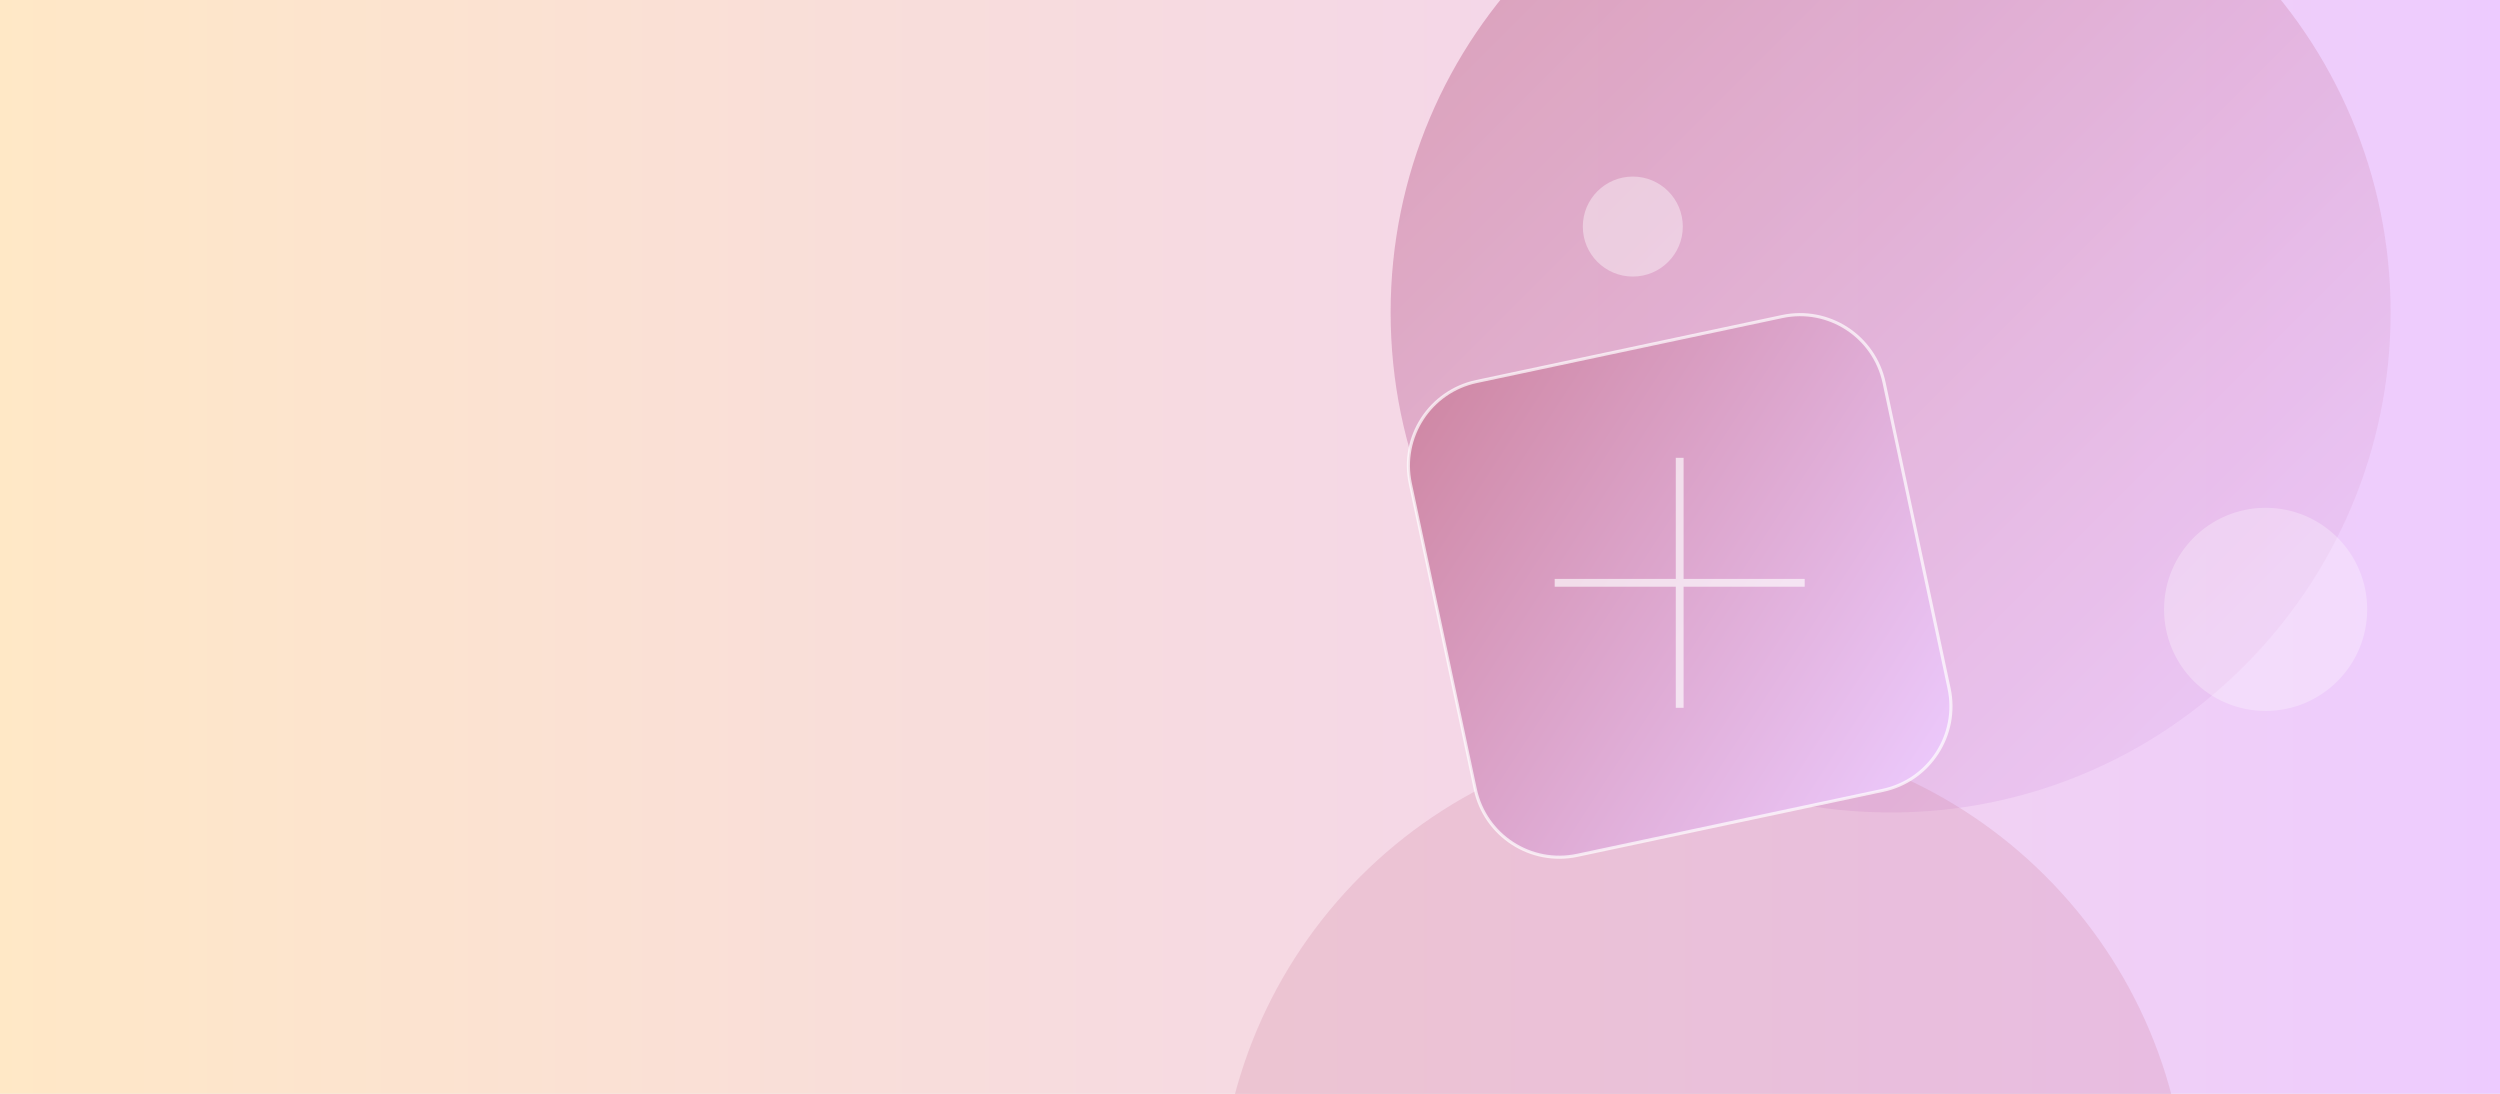
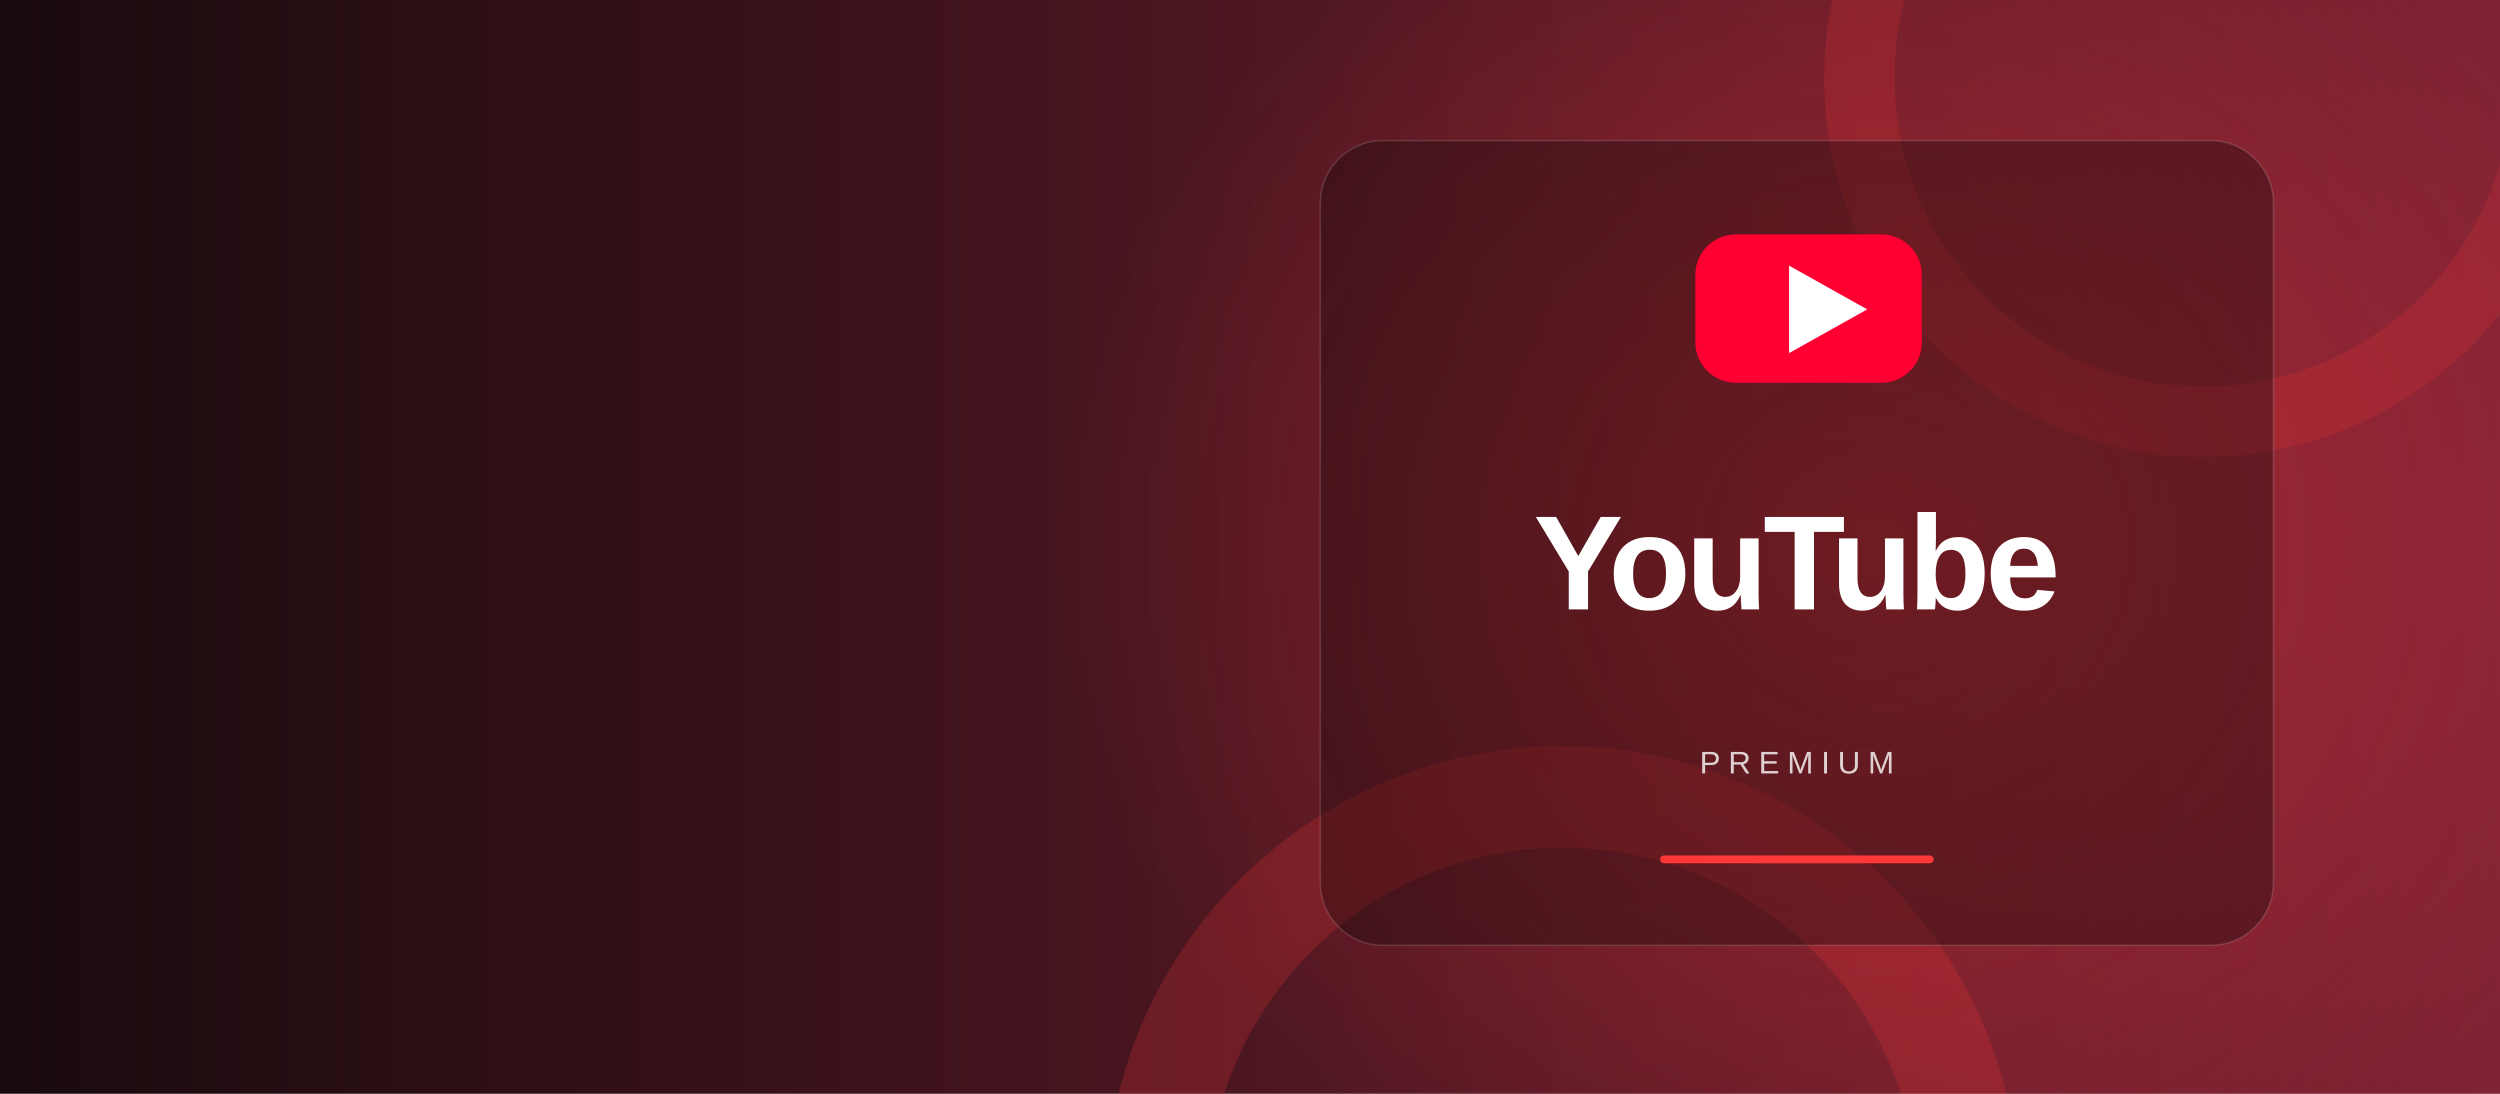
- <svg xmlns="http://www.w3.org/2000/svg" width="1600" height="700" viewBox="0 0 1600 700">
+ <svg xmlns="http://www.w3.org/2000/svg" width="1600" height="700" viewBox="0 0 1600 700" role="img" aria-label="YouTube Premium">
  <defs>
-     <linearGradient id="bg">
-       <stop stop-color="#ffe8c6" />
-       <stop offset="1" stop-color="#edcbff" />
+     <linearGradient id="bg" x1="0" x2="1">
+       <stop stop-color="#180a0d" />
+       <stop offset="1" stop-color="#812335" />
    </linearGradient>
-     <linearGradient id="orb" x2="1" y2="1">
-       <stop stop-color="#ce85a1" />
-       <stop offset="1" stop-color="#edcbff" />
-     </linearGradient>
+     <radialGradient id="glow">
+       <stop stop-color="#ff3838" stop-opacity=".4" />
+       <stop offset="1" stop-color="#ff3838" stop-opacity="0" />
+     </radialGradient>
  </defs>
  <rect width="1600" height="700" fill="url(#bg)" />
-   <circle cx="1210" cy="200" r="320" fill="url(#orb)" opacity=".72" />
-   <circle cx="1090" cy="780" r="310" fill="#ce85a1" opacity=".25" />
-   <rect x="920" y="220" width="310" height="310" rx="55" transform="rotate(-12 1075 375)" fill="url(#orb)" stroke="white" stroke-opacity=".7" stroke-width="2" />
-   <path d="M995 373h160m-80-80v160" stroke="white" stroke-width="5" opacity=".65" />
-   <circle cx="1045" cy="145" r="32" fill="white" opacity=".4" />
-   <circle cx="1450" cy="390" r="65" fill="white" opacity=".28" />
+   <ellipse cx="1200" cy="350" rx="530" ry="480" fill="url(#glow)" />
+   <circle cx="1410" cy="50" r="220" fill="none" stroke="#ff3838" stroke-opacity=".17" stroke-width="45" />
+   <circle cx="1000" cy="770" r="260" fill="none" stroke="#ff3838" stroke-opacity=".2" stroke-width="65" />
+   <rect x="845" y="90" width="610" height="515" rx="40" fill="#180a0d" fill-opacity=".38" stroke="white" stroke-opacity=".14" />
+   <rect x="1085" y="150" width="145" height="95" rx="26" fill="#ff0033" />
+   <path d="M1145 170l50 28-50 28z" fill="white" />
+   <text x="1150" y="390" text-anchor="middle" font-family="Arial,Helvetica,sans-serif" font-weight="800" font-size="86" letter-spacing="-3" fill="white">YouTube</text>
+   <text x="1150" y="495" text-anchor="middle" font-family="Arial,Helvetica,sans-serif" font-size="20" letter-spacing="5" fill="white" opacity=".8">PREMIUM</text>
+   <path d="M1065 550h170" stroke="#ff3838" stroke-width="5" stroke-linecap="round" />
</svg>
